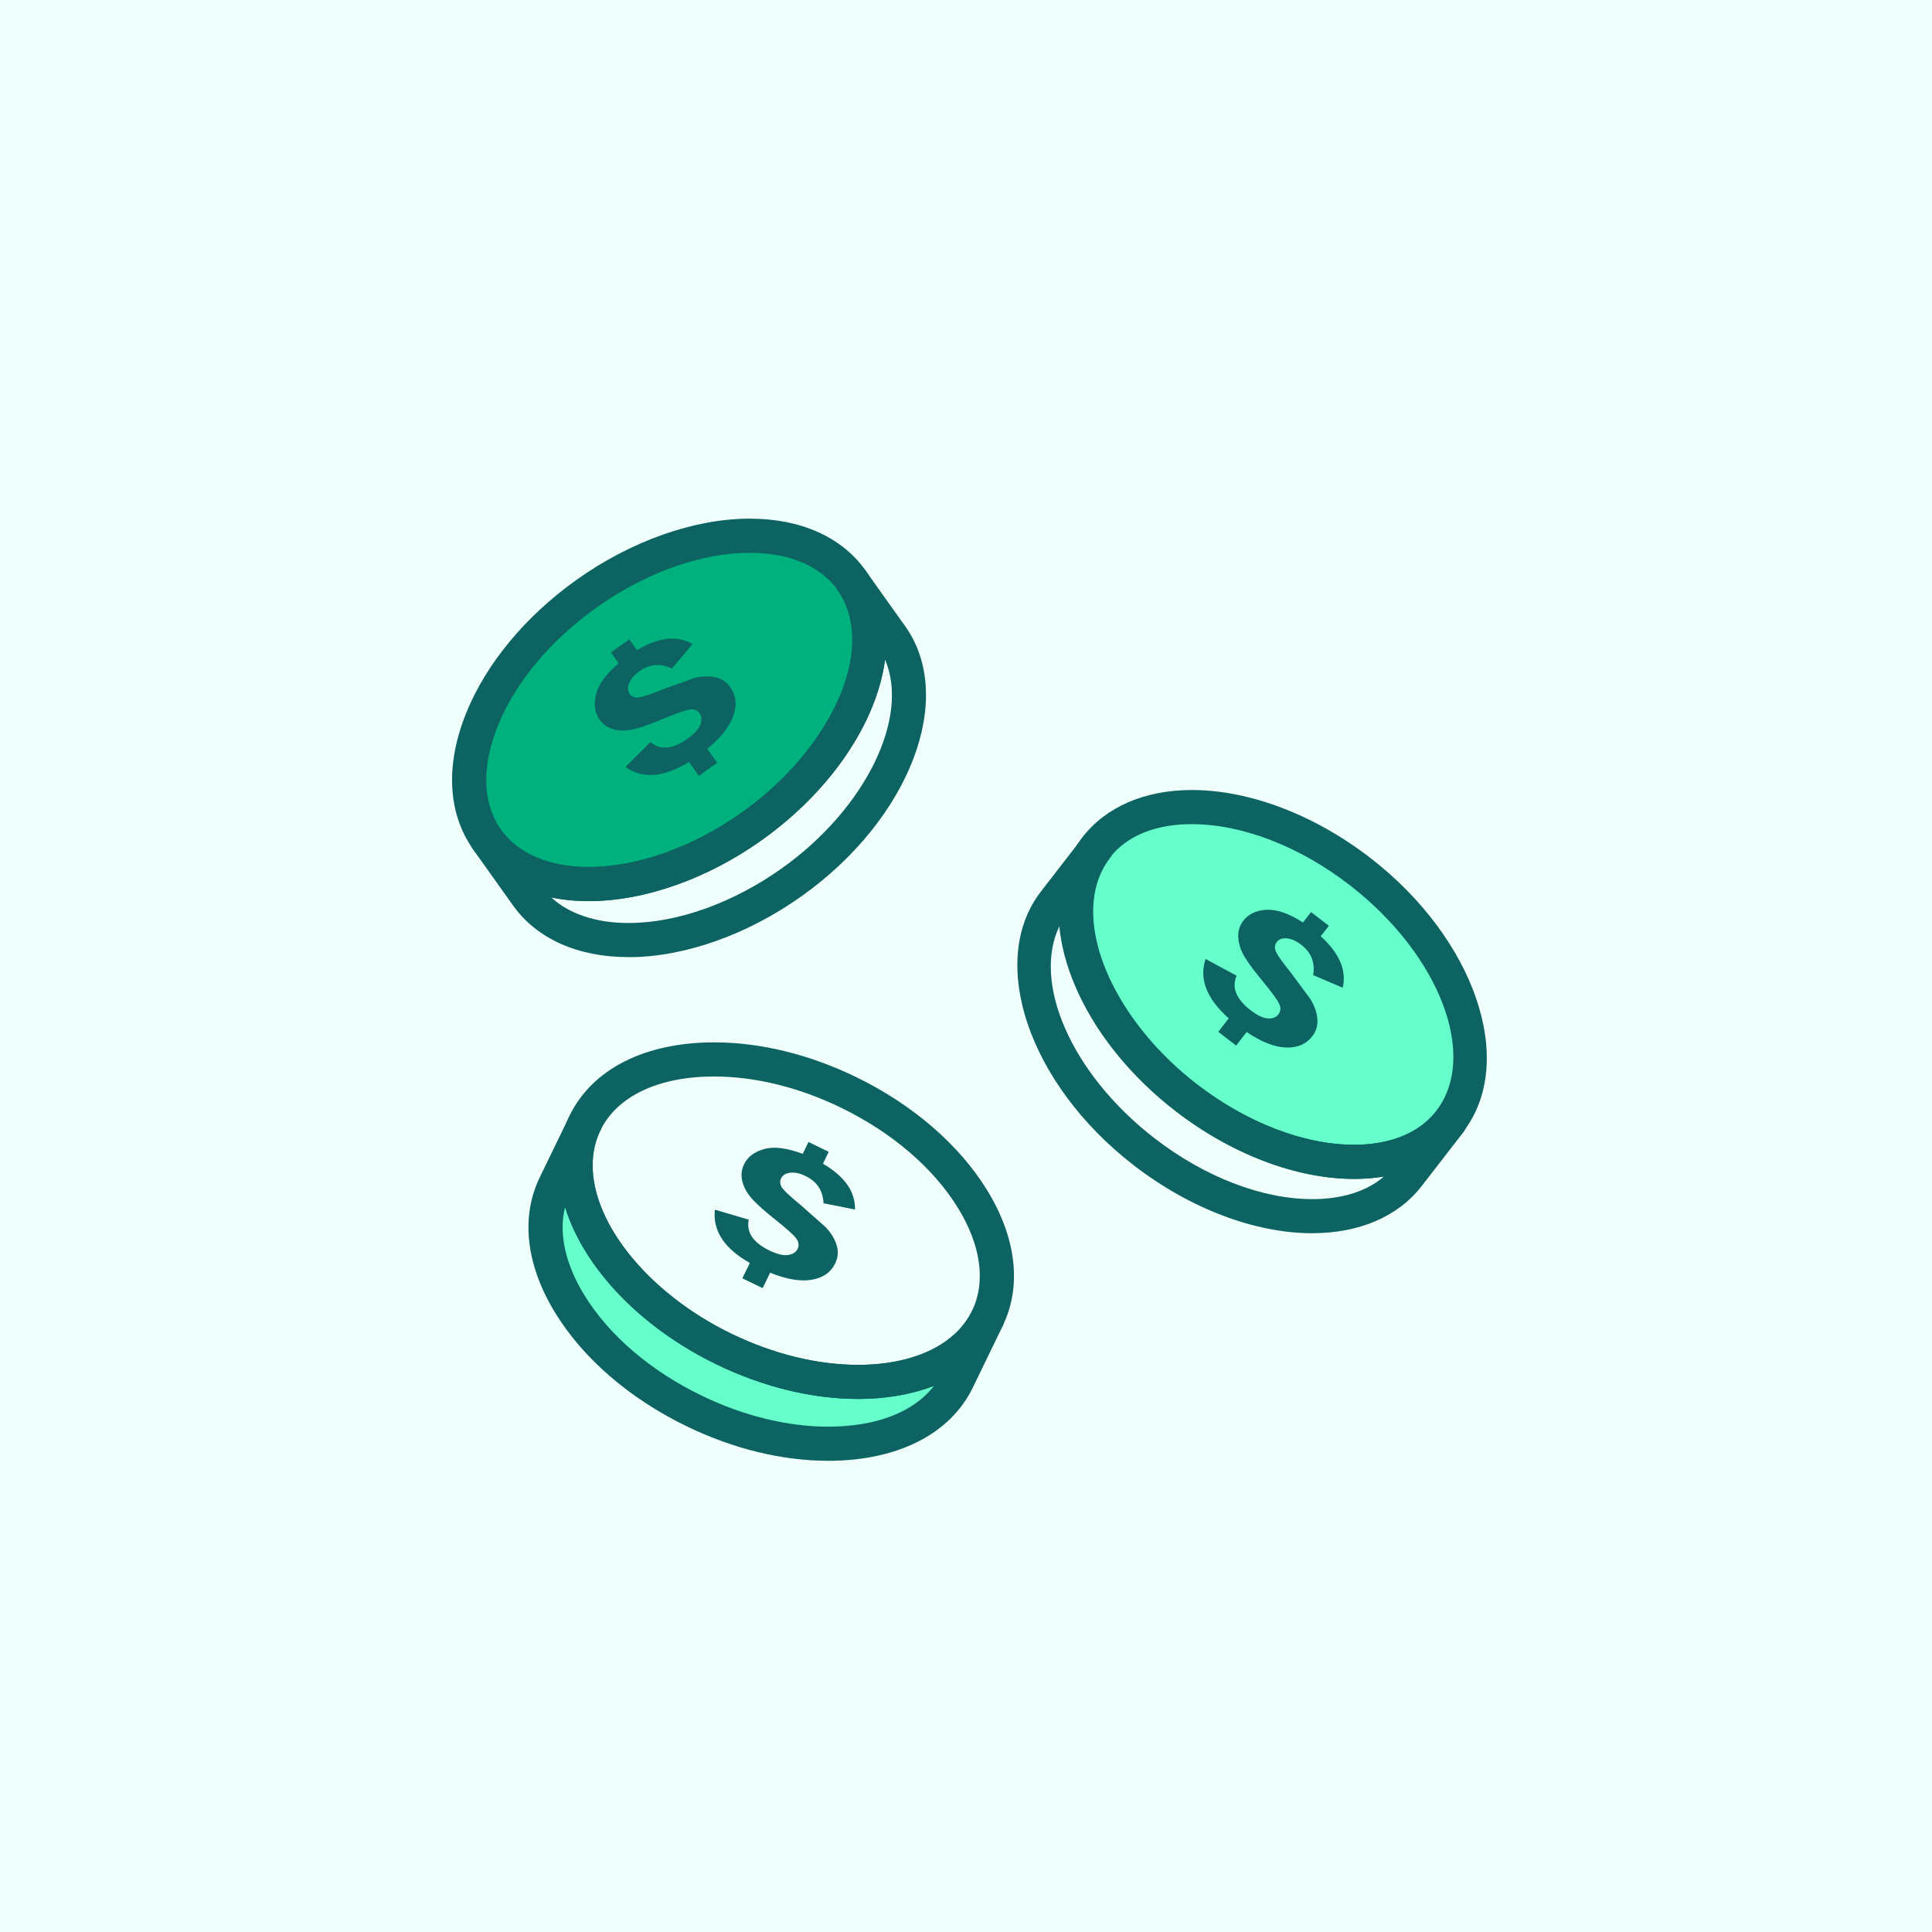
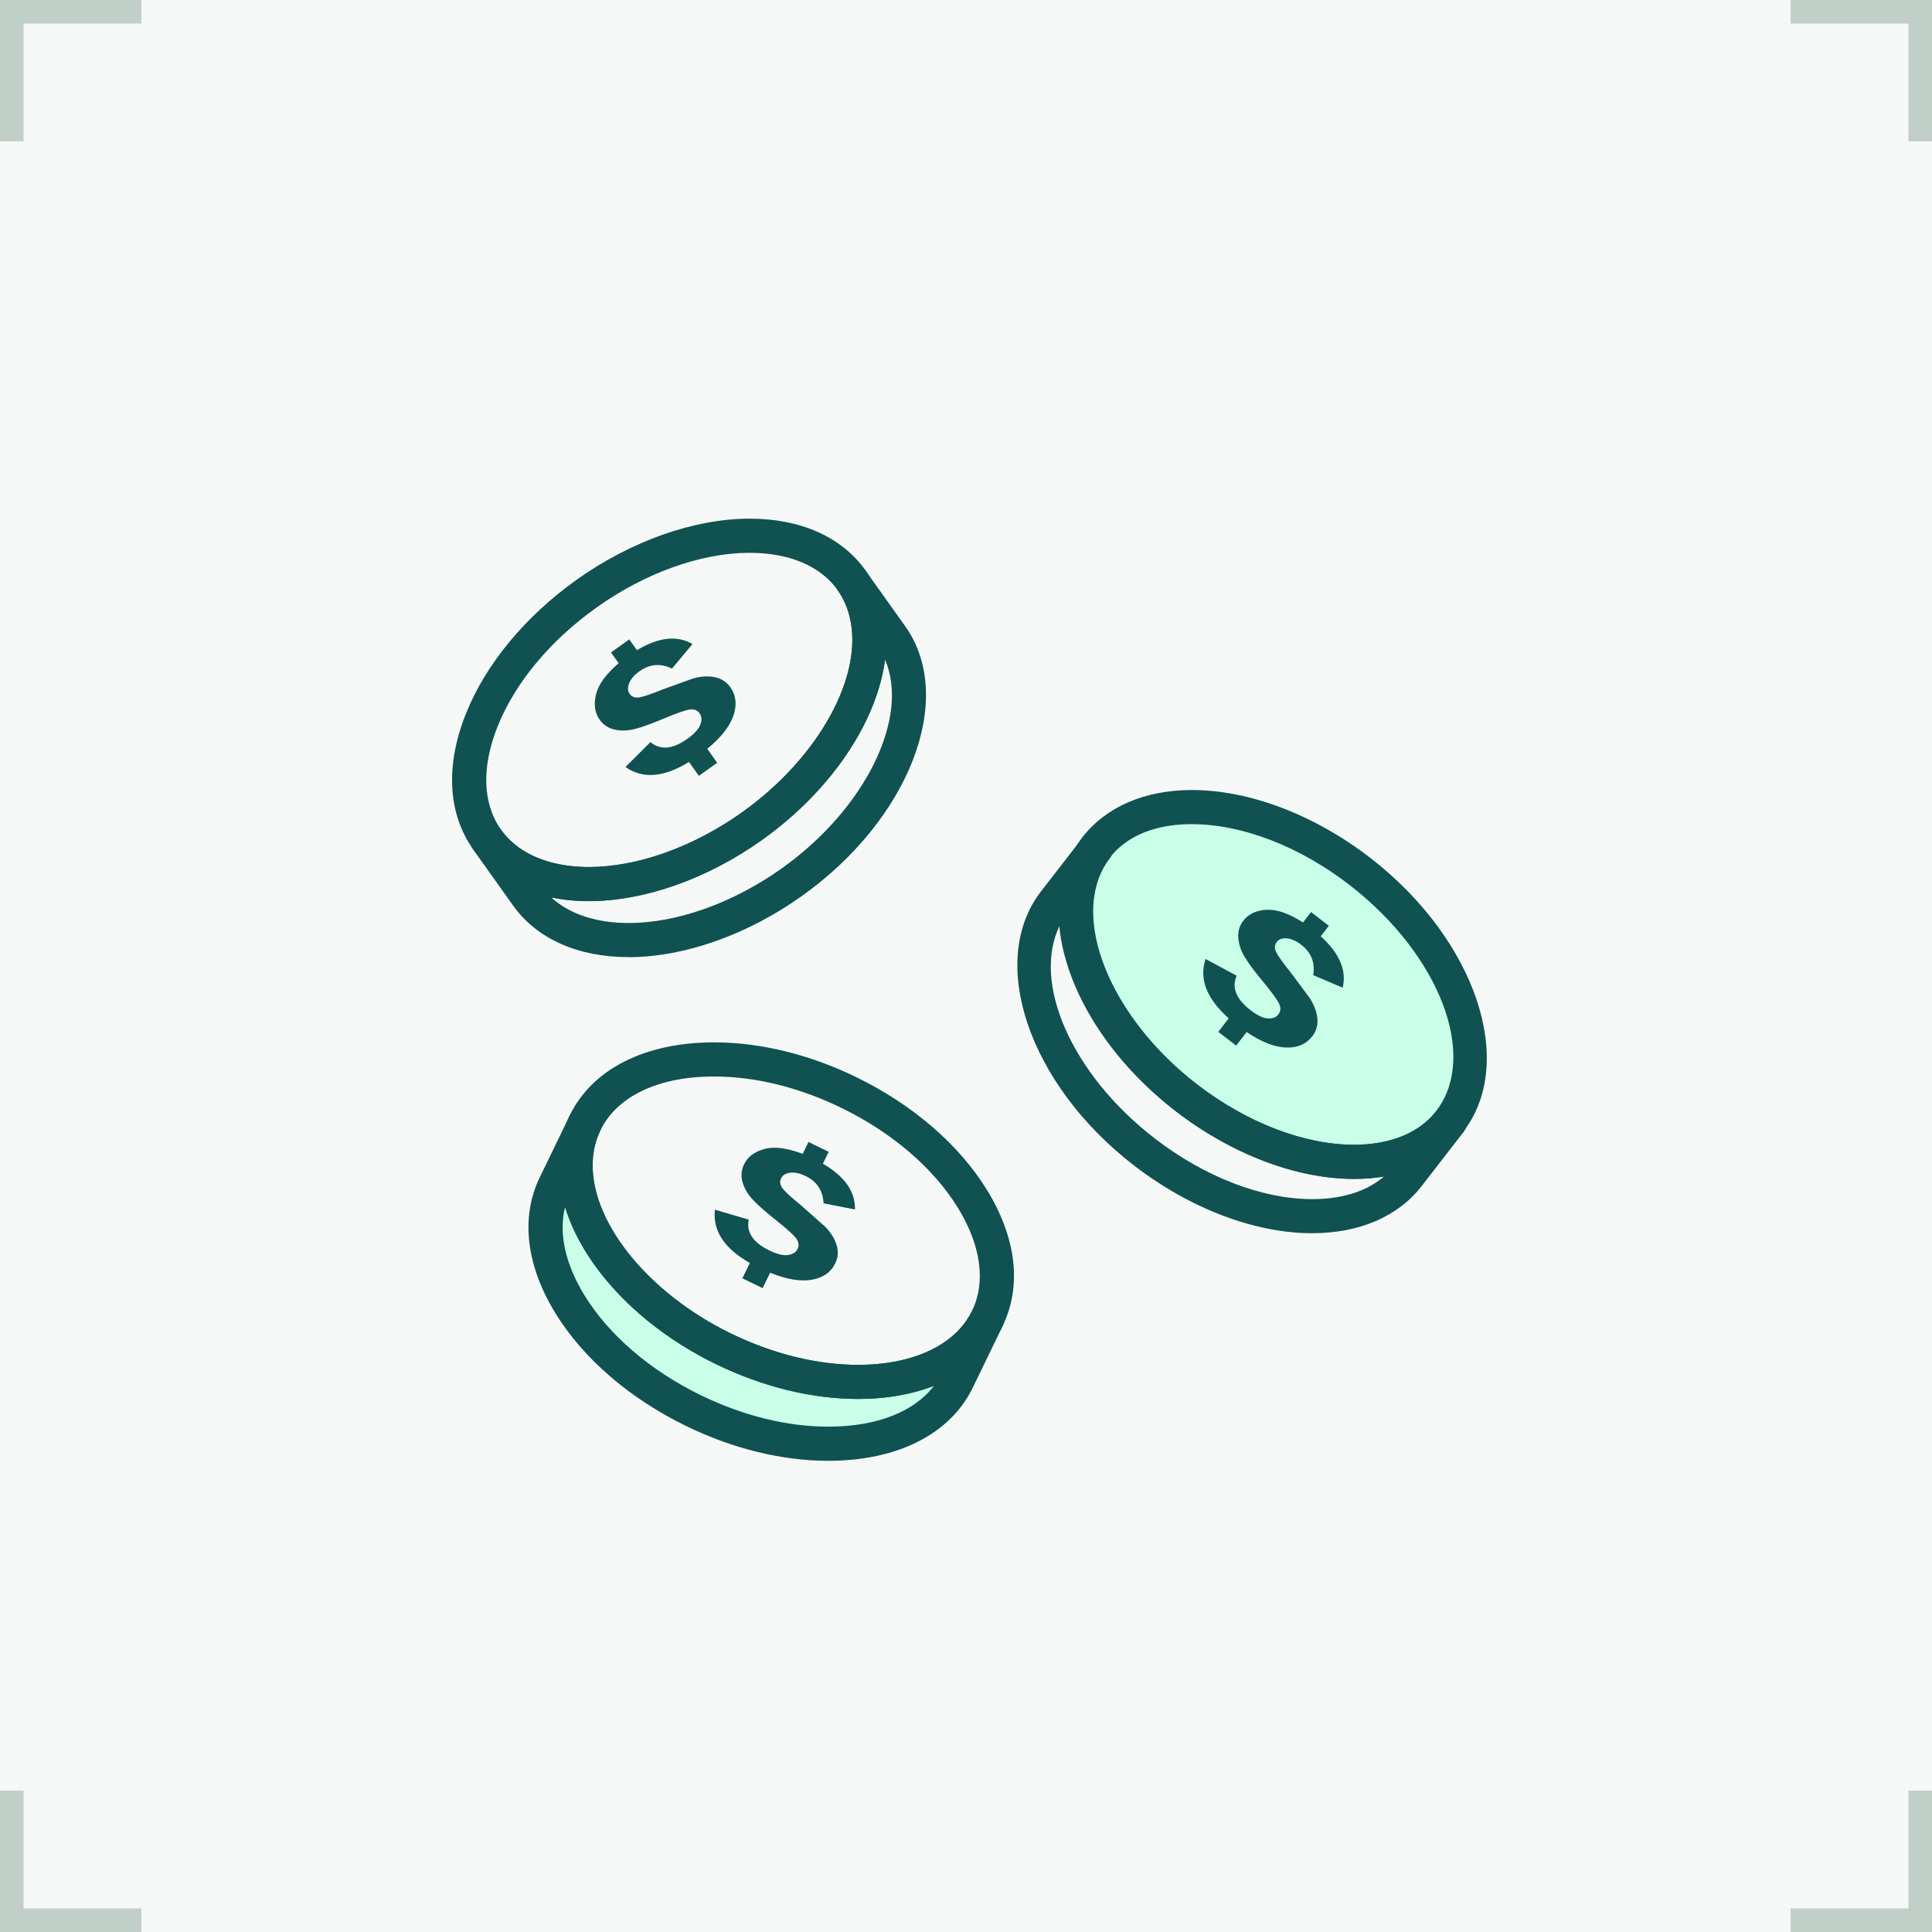
<svg xmlns="http://www.w3.org/2000/svg" width="82" height="82" fill="none">
-   <path fill="#effefb" d="M0 0h82v82H0z" />
-   <path d="M62.076 47.124c1.723-2.578-.424-7.037-4.795-9.959s-9.312-3.201-11.036-.622.424 7.037 4.795 9.959 9.312 3.201 11.036.622zM40.499 58.109c.032-.159.043-.349-.076-.459-.152-.142-.395-.058-.585.026-1.7.745-3.641.836-5.463.485s-3.541-1.125-5.15-2.051c-.587-.338-1.166-.699-1.658-1.163-.549-.517-.976-1.147-1.384-1.78l-1.639-2.748c-.082-.149-.195-.318-.365-.319-.198-.001-.31.222-.373.411-.387 1.169-.683 2.479-.179 3.603.16.357.395.676.629.99.937 1.257 1.917 2.511 3.176 3.445 1.369 1.016 3.002 1.603 4.619 2.144.62.207 1.248.412 1.898.485.803.091 1.614-.021 2.413-.146 1.051-.164 2.147-.371 2.98-1.032.592-.469 1.009-1.152 1.158-1.891z" fill="#66fecb" />
-   <path d="M31.666 35.2c4.317-2.853 6.284-7.486 4.393-10.348s-6.924-2.868-11.242-.015-6.284 7.486-4.393 10.348 6.924 2.868 11.242.015z" fill="#00b17e" />
-   <g fill="#0c6362">
+   <path fill="#f5f8f6" d="M0 0h82v82H0z" />
+   <g fill="#c0cfc8">
+     <path d="M82 1h-6V0h6zm0 80h-6v1h6zM0 1h6V0H0zm0 80h6v1H0z" />
+     <path d="M82 0v6h-1V0zm0 82v-6h-1v6zM0 0v6h1V0zm0 82v-6h1v6z" />
+   </g>
+   <path d="M62.076 47.124c1.723-2.578-.424-7.037-4.795-9.959s-9.312-3.201-11.036-.622.424 7.037 4.795 9.959 9.312 3.201 11.036.622zM40.499 58.109c.032-.159.043-.349-.076-.459-.152-.142-.395-.058-.585.026-1.7.745-3.641.836-5.463.485s-3.541-1.125-5.15-2.051c-.587-.338-1.166-.699-1.658-1.163-.549-.517-.976-1.147-1.384-1.78l-1.639-2.748c-.082-.149-.195-.318-.365-.319-.198-.001-.31.222-.373.411-.387 1.169-.683 2.479-.179 3.603.16.357.395.676.629.99.937 1.257 1.917 2.511 3.176 3.445 1.369 1.016 3.002 1.603 4.619 2.144.62.207 1.248.412 1.898.485.803.091 1.614-.021 2.413-.146 1.051-.164 2.147-.371 2.98-1.032.592-.469 1.009-1.152 1.158-1.891z" fill="#c9ffe8" />
+   <g fill="#0f5251">
    <path d="M24.994 38.245c-1.409 0-2.667-.338-3.639-.977-.501-.327-.927-.734-1.266-1.21-1.087-1.526-1.195-3.583-.304-5.792.847-2.098 2.511-4.107 4.687-5.658 2.315-1.649 4.995-2.595 7.353-2.595 2.157 0 3.899.778 4.905 2.19a4.7 4.7 0 0 1 .73 1.593c.786 3.094-1.32 7.147-5.121 9.855-2.313 1.648-4.99 2.593-7.346 2.593zm6.832-14.783c-2.064 0-4.437.848-6.512 2.327-1.954 1.392-3.44 3.175-4.185 5.02-.7 1.734-.65 3.3.14 4.41a3.26 3.26 0 0 0 .88.839c.737.484 1.72.74 2.845.74 2.061 0 4.432-.847 6.506-2.324 3.273-2.332 5.189-5.831 4.557-8.321-.102-.408-.272-.78-.505-1.107-.727-1.021-2.05-1.582-3.726-1.582zm-5.896 4.231l.778-.554.326.457c.917-.553 1.702-.64 2.358-.261l-.871 1.043c-.483-.236-.943-.198-1.382.114-.219.156-.364.325-.436.505s-.064.332.023.454.221.175.397.15.509-.137 1.001-.339l1.303-.469c.332-.091.635-.108.912-.051a1.03 1.03 0 0 1 .657.424c.247.346.29.75.131 1.211s-.529.93-1.109 1.405l.422.593-.778.554-.42-.59c-1.065.658-1.964.73-2.695.215l1.06-1.057c.419.353.942.306 1.569-.141.293-.209.476-.409.548-.599s.062-.351-.032-.482-.239-.189-.426-.16-.557.159-1.109.389c-.496.21-.897.355-1.203.434s-.594.089-.863.029-.482-.2-.64-.421c-.206-.29-.258-.647-.156-1.07s.424-.865.963-1.327l-.326-.458z" />
    <path d="M26.681 40.623c-2.157 0-3.899-.778-4.905-2.191l-1.689-2.371c-.232-.325-.156-.778.17-1.01s.778-.156 1.01.17l.002.003a3.26 3.26 0 0 0 .878.836c.737.484 1.72.74 2.845.74 2.061 0 4.432-.847 6.506-2.324 3.273-2.332 5.189-5.831 4.557-8.321a3.26 3.26 0 0 0-.504-1.105l-.001-.002c-.232-.326-.156-.778.17-1.01s.778-.156 1.01.17l1.689 2.371c2.17 3.045.201 8.183-4.388 11.452-2.313 1.648-4.992 2.593-7.348 2.594h-.001zm-3.284-2.532c.766.703 1.906 1.084 3.284 1.084 2.062 0 4.434-.848 6.508-2.325 3.572-2.545 5.427-6.418 4.375-8.852-.349 2.644-2.278 5.555-5.227 7.657-2.313 1.648-4.99 2.593-7.345 2.593a7.88 7.88 0 0 1-1.595-.157zm13.026 21.284c-1.955 0-4.035-.507-6.015-1.467-4.196-2.034-6.947-5.679-6.688-8.863.047-.596.199-1.165.454-1.691.959-1.979 3.196-3.113 6.136-3.113 1.954 0 4.033.507 6.013 1.467 2.404 1.166 4.381 2.869 5.567 4.797 1.249 2.03 1.487 4.076.669 5.763a4.7 4.7 0 0 1-1.048 1.406c-1.18 1.097-2.987 1.702-5.088 1.702zM30.31 45.689c-2.364 0-4.126.837-4.833 2.297a3.26 3.26 0 0 0-.313 1.175c-.208 2.563 2.263 5.693 5.876 7.445 1.784.865 3.646 1.322 5.383 1.322s3.191-.467 4.103-1.316a3.27 3.27 0 0 0 .73-.975c.594-1.226.381-2.778-.599-4.372-1.044-1.696-2.807-3.206-4.966-4.253-1.784-.865-3.644-1.322-5.381-1.322zm4.003 2.78l.86.417-.245.505c.924.539 1.378 1.187 1.36 1.944l-1.334-.264c-.025-.537-.279-.922-.763-1.157-.242-.118-.46-.164-.652-.14s-.322.103-.388.238-.047.278.059.42.365.38.777.716l1.037.918c.239.246.4.504.483.775s.064.53-.057.78c-.185.382-.518.614-.999.696s-1.069-.018-1.765-.299l-.317.655-.86-.417.316-.651c-1.089-.619-1.582-1.373-1.482-2.263l1.436.423c-.108.537.183.973.876 1.309.324.156.587.222.788.193s.338-.115.409-.259c.073-.15.051-.3-.064-.452s-.406-.413-.874-.786c-.422-.333-.741-.616-.958-.847s-.363-.478-.439-.743-.056-.519.063-.763c.155-.321.444-.537.863-.651s.962-.043 1.627.208l.246-.506z" />
    <path d="M35.156 62.001c-1.956 0-4.036-.507-6.017-1.468-2.404-1.165-4.38-2.868-5.565-4.796-1.247-2.029-1.484-4.075-.667-5.762l1.269-2.617c.176-.361.609-.512.968-.337s.51.607.335.967-.281.758-.313 1.175c-.208 2.563 2.263 5.693 5.876 7.445 1.784.864 3.646 1.322 5.383 1.322s3.191-.467 4.103-1.316a3.27 3.27 0 0 0 .73-.975c.175-.359.608-.51.967-.335s.51.607.335.967l-1.269 2.619c-.959 1.977-3.196 3.111-6.137 3.111zm-11.172-10.77c-.278 1.109.004 2.414.824 3.747 1.042 1.696 2.805 3.205 4.963 4.252 1.785.865 3.647 1.322 5.385 1.322 2.042 0 3.634-.624 4.486-1.733-.939.365-2.03.557-3.216.557-1.955 0-4.035-.507-6.015-1.467-3.257-1.579-5.643-4.128-6.427-6.679zm33.478-1.196c-2.45 0-5.216-1.054-7.59-2.892-3.688-2.855-5.629-6.987-4.72-10.05.168-.574.435-1.1.793-1.561.999-1.29 2.648-2.001 4.642-2.001 2.448 0 5.213 1.054 7.586 2.891 4.455 3.449 6.217 8.661 3.928 11.618a4.7 4.7 0 0 1-1.315 1.16c-.908.547-2.058.836-3.323.836zm-6.876-15.056c-1.087 0-2.576.25-3.496 1.439-.246.318-.431.683-.549 1.085-.731 2.465 1.042 6.037 4.218 8.495 2.125 1.645 4.569 2.589 6.704 2.589 1.002 0 1.894-.218 2.578-.63.361-.216.668-.486.915-.804 1.8-2.326.154-6.626-3.67-9.586-2.125-1.644-4.567-2.587-6.7-2.587zm5.059 3.731l.756.584-.344.445c.794.718 1.104 1.446.931 2.182l-1.251-.533c.086-.53-.083-.96-.508-1.289-.213-.164-.416-.255-.61-.272s-.337.035-.429.154-.104.262-.029.423.279.447.613.86l.826 1.112c.183.291.287.576.313.858a1.03 1.03 0 0 1-.216.75c-.26.335-.634.494-1.121.476s-1.043-.238-1.665-.657l-.446.576-.756-.585.443-.573c-.938-.83-1.266-1.669-.984-2.519l1.318.71c-.217.503-.021.99.588 1.461.285.22.529.338.732.352s.355-.043.453-.17.112-.283.03-.455-.313-.488-.693-.95c-.344-.413-.599-.755-.763-1.026a1.83 1.83 0 0 1-.277-.817c-.02-.274.052-.52.219-.734.218-.282.544-.434.979-.459s.951.155 1.549.538l.344-.444z" />
    <path d="M55.699 52.342c-2.45 0-5.217-1.055-7.591-2.893-4.453-3.447-6.214-8.658-3.925-11.615l1.782-2.302c.244-.316.699-.374 1.016-.129s.374.699.129 1.016l-.002.003c-.245.317-.429.681-.547 1.082-.731 2.465 1.043 6.037 4.218 8.495 2.125 1.645 4.569 2.589 6.704 2.589 1.002 0 1.893-.218 2.578-.63a3.26 3.26 0 0 0 .913-.802l.002-.003c.245-.316.699-.374 1.016-.129s.374.699.129 1.016l-1.782 2.301c-.998 1.29-2.646 2-4.64 2zm-10.721-13.06c-1.188 2.408.484 6.288 4.016 9.023 2.126 1.646 4.57 2.59 6.705 2.59.921 0 2.131-.179 3.039-.958-.401.067-.822.101-1.255.101-2.45 0-5.216-1.054-7.59-2.892-2.863-2.217-4.674-5.204-4.914-7.862z" />
  </g>
</svg>
